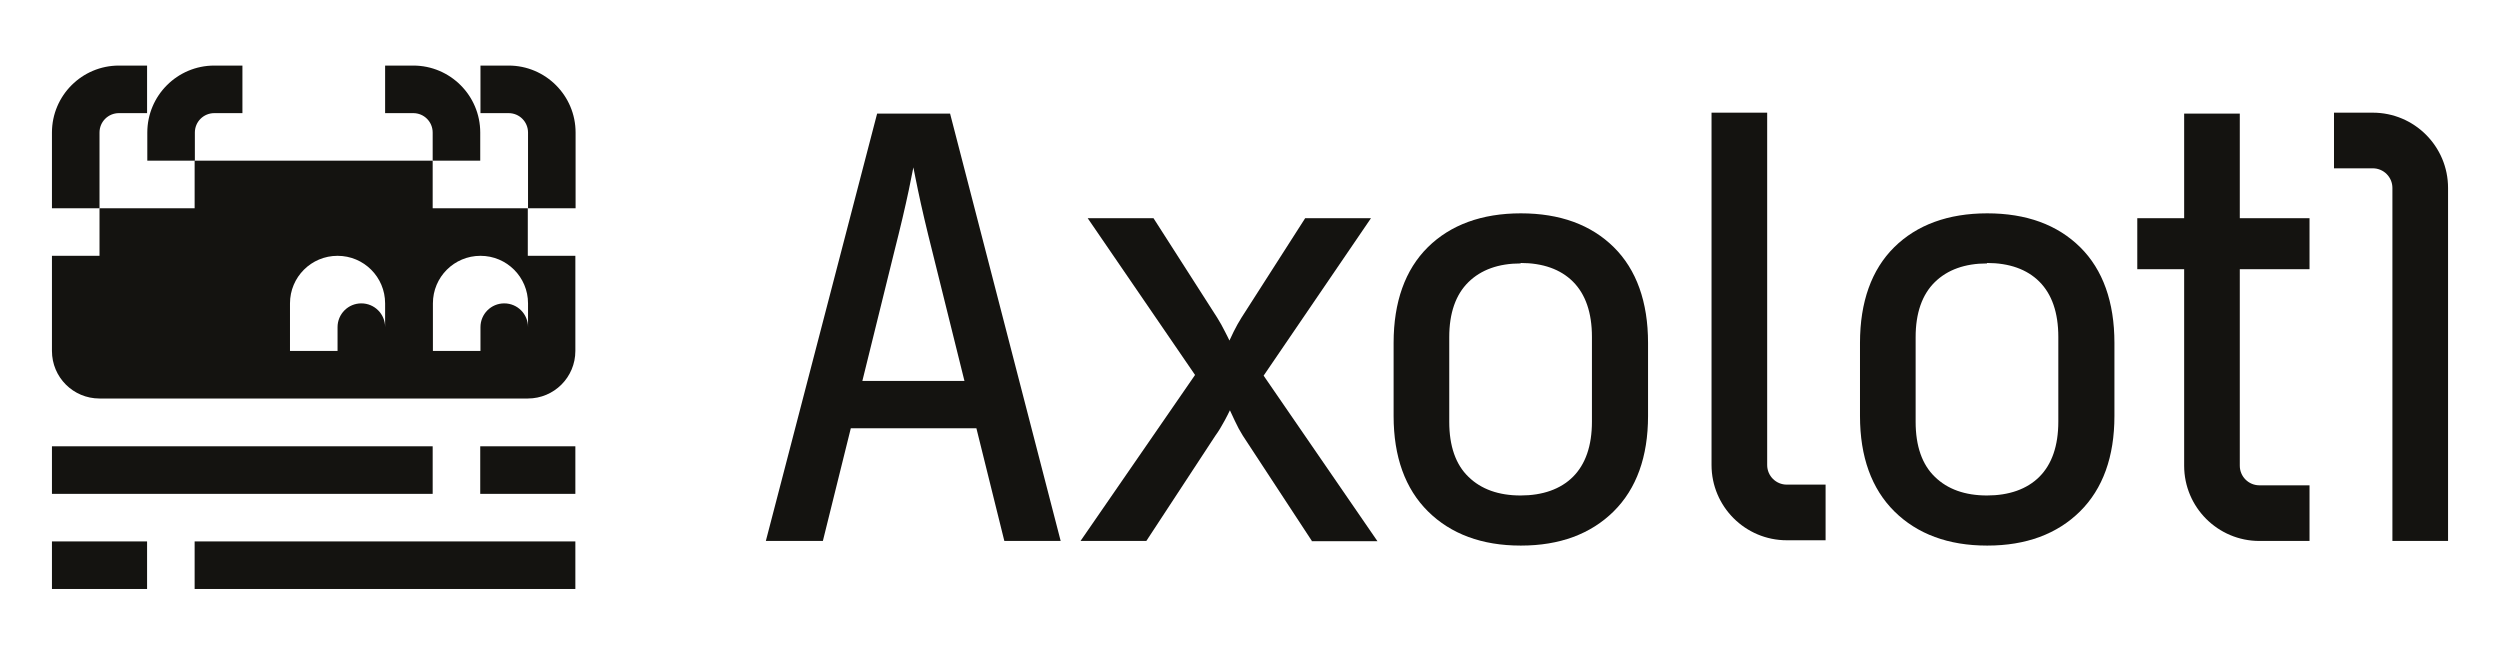
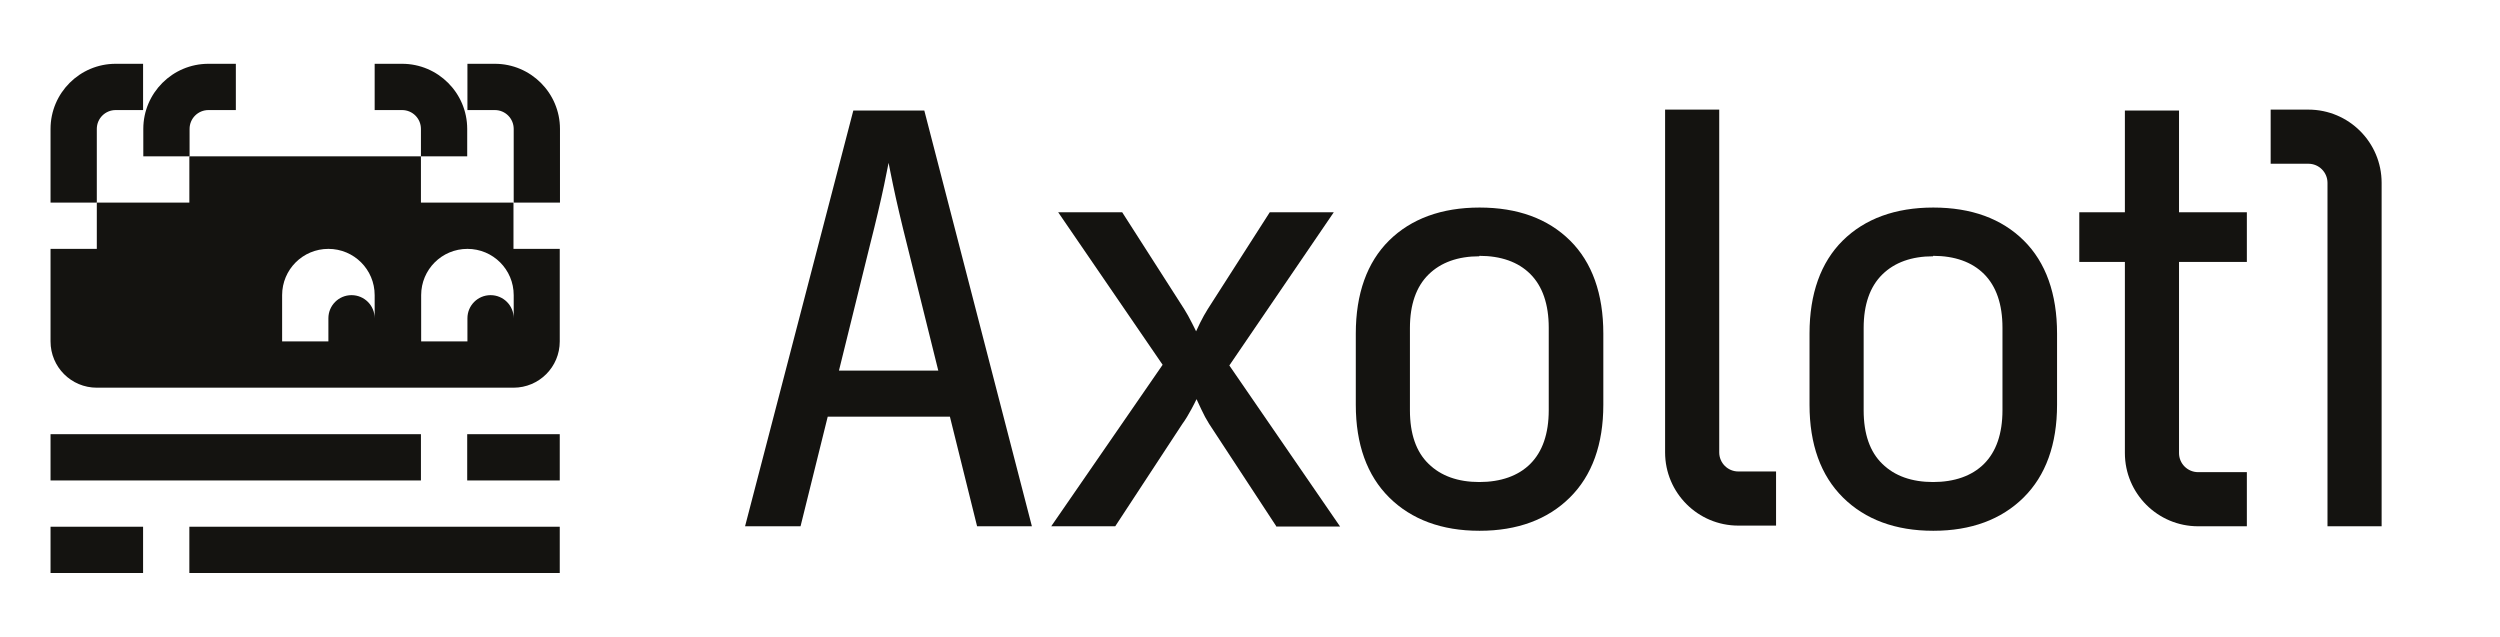
- <svg xmlns="http://www.w3.org/2000/svg" version="1.1" viewBox="0 0 1082.8 283.5">
+ <svg xmlns="http://www.w3.org/2000/svg" version="1.1" viewBox="0 0 1113 283.5">
  <path fill="#141310" d="M435,234.3l-12.1-48.8h-54.4l-12.1,48.8h-24.7l48.2-185.1h31.6l47.9,185.1h-24.5ZM417.7,164.9l-13.8-55.6c-2.7-10.7-4.8-19.7-6.3-26.9-.9-4.2-1.5-7.5-2-9.9-.5,2.5-1.2,5.8-2,9.9-1.5,7.1-3.6,16.1-6.3,26.7l-13.8,55.9h44.3Z" />
  <path fill="#141310" d="M568.2,234.3l-29.9-45.6c-1.2-1.9-2.4-4.1-3.5-6.5-.8-1.7-1.5-3.3-2.1-4.5-.6,1.3-1.4,2.8-2.3,4.5-1.3,2.4-2.6,4.6-4,6.5l-29.9,45.6h-28.5l49.6-71.9-46.5-67.9h28.5l27.6,43.1c1.2,1.9,2.3,3.9,3.4,6.1.7,1.4,1.4,2.7,1.9,3.8.5-1.1,1.1-2.4,1.8-3.8,1.1-2.2,2.2-4.2,3.4-6.1l27.6-43.1h28.5l-46.5,68.2,49.3,71.7h-28.5Z" />
  <path fill="#141310" d="M658.6,236.3c-16.7,0-30.2-5-40.1-14.8-9.9-9.8-14.9-23.7-14.9-41.3v-31.7c0-17.7,5-31.7,14.8-41.4,9.8-9.7,23.4-14.7,40.3-14.7s30.4,4.9,40.3,14.7c9.8,9.7,14.8,23.7,14.8,41.4v31.7c0,17.6-5,31.5-14.9,41.3-9.9,9.8-23.4,14.8-40.1,14.8ZM658.6,114.1c-9.5,0-17.1,2.7-22.6,8.1-5.5,5.4-8.3,13.4-8.3,23.8v36.7c0,10.5,2.8,18.5,8.3,23.8,5.5,5.4,13.1,8.1,22.6,8.1s17.3-2.7,22.7-8.1c5.4-5.4,8.2-13.4,8.2-23.9v-36.7c0-10.5-2.8-18.5-8.2-23.9-5.4-5.4-13.1-8.1-22.7-8.1Z" />
  <path fill="#141310" d="M860.6,236.3c-16.7,0-30.2-5-40.1-14.8-9.9-9.8-14.9-23.7-14.9-41.3v-31.7c0-17.7,5-31.7,14.8-41.4,9.8-9.7,23.4-14.7,40.3-14.7s30.4,4.9,40.3,14.7c9.8,9.7,14.8,23.7,14.8,41.4v31.7c0,17.6-5,31.5-14.9,41.3-9.9,9.8-23.4,14.8-40.1,14.8ZM860.6,114.1c-9.5,0-17.1,2.7-22.6,8.1-5.5,5.4-8.3,13.4-8.3,23.8v36.7c0,10.5,2.8,18.5,8.3,23.8,5.5,5.4,13.1,8.1,22.6,8.1s17.3-2.7,22.7-8.1c5.4-5.4,8.2-13.4,8.2-23.9v-36.7c0-10.5-2.8-18.5-8.2-23.9-5.4-5.4-13.1-8.1-22.7-8.1Z" />
  <path fill="#141310" d="M773.9,234c-18,0-32.6-14.6-32.6-32.6V48.8h24.1v152.6c0,4.7,3.8,8.5,8.5,8.5h16.8v24.1h-16.8Z" />
  <path fill="#141310" d="M1036.2,234.3V81.4c0-4.7-3.8-8.5-8.5-8.5h-16.8v-24.1h16.8c18,0,32.6,14.6,32.6,32.6v152.9h-24.1Z" />
  <path fill="#141310" d="M978.6,234.3c-18,0-32.6-14.6-32.6-32.6v-85.1h-20.3v-22.1h20.3v-45.3h24.1v45.3h30.2v22.1h-30.2v85.1c0,4.7,3.8,8.5,8.5,8.5h21.7v24.1h-21.7Z" />
  <path fill="#141310" d="M51.5,49h12.2v-20.6h-12.2c-16,0-29,13-29,29v32.8h20.6v-32.8c0-4.7,3.8-8.4,8.4-8.4Z" />
  <path fill="#141310" d="M92.8,49h12.2v-20.6h-12.2c-16,0-29,13-29,29v12.2h20.6v-12.2c0-4.7,3.8-8.4,8.4-8.4Z" />
  <path fill="#141310" d="M249.3,57.4c0-16-13-29-29-29h-12.2v20.6h12.2c4.7,0,8.4,3.8,8.4,8.4v32.8h20.6v-32.8Z" />
  <path fill="#141310" d="M187.4,90.2v-20.6h-103.1v20.6h-41.2v20.6h-20.6v41.2c0,11.4,9.2,20.6,20.6,20.6h185.5c11.4,0,20.6-9.2,20.6-20.6v-41.2h-20.6v-20.6h-41.2ZM166.8,141.7c0-5.7-4.6-10.3-10.3-10.3s-10.3,4.6-10.3,10.3v10.3h-20.6v-20.6c0-11.4,9.2-20.6,20.6-20.6s20.6,9.2,20.6,20.6v10.3ZM228.7,141.7c0-5.7-4.6-10.3-10.3-10.3s-10.3,4.6-10.3,10.3v10.3h-20.6v-20.6c0-11.4,9.2-20.6,20.6-20.6s20.6,9.2,20.6,20.6v10.3Z" />
  <path fill="#141310" d="M208,57.4c0-16-13-29-29-29h-12.2v20.6h12.2c4.7,0,8.4,3.8,8.4,8.4v12.2h20.6v-12.2Z" />
  <rect fill="#141310" x="22.5" y="234.5" width="41.2" height="20.6" />
  <rect fill="#141310" x="84.3" y="234.5" width="164.9" height="20.6" />
  <rect fill="#141310" x="208" y="193.3" width="41.2" height="20.6" />
  <rect fill="#141310" x="22.5" y="193.3" width="164.9" height="20.6" />
</svg>
